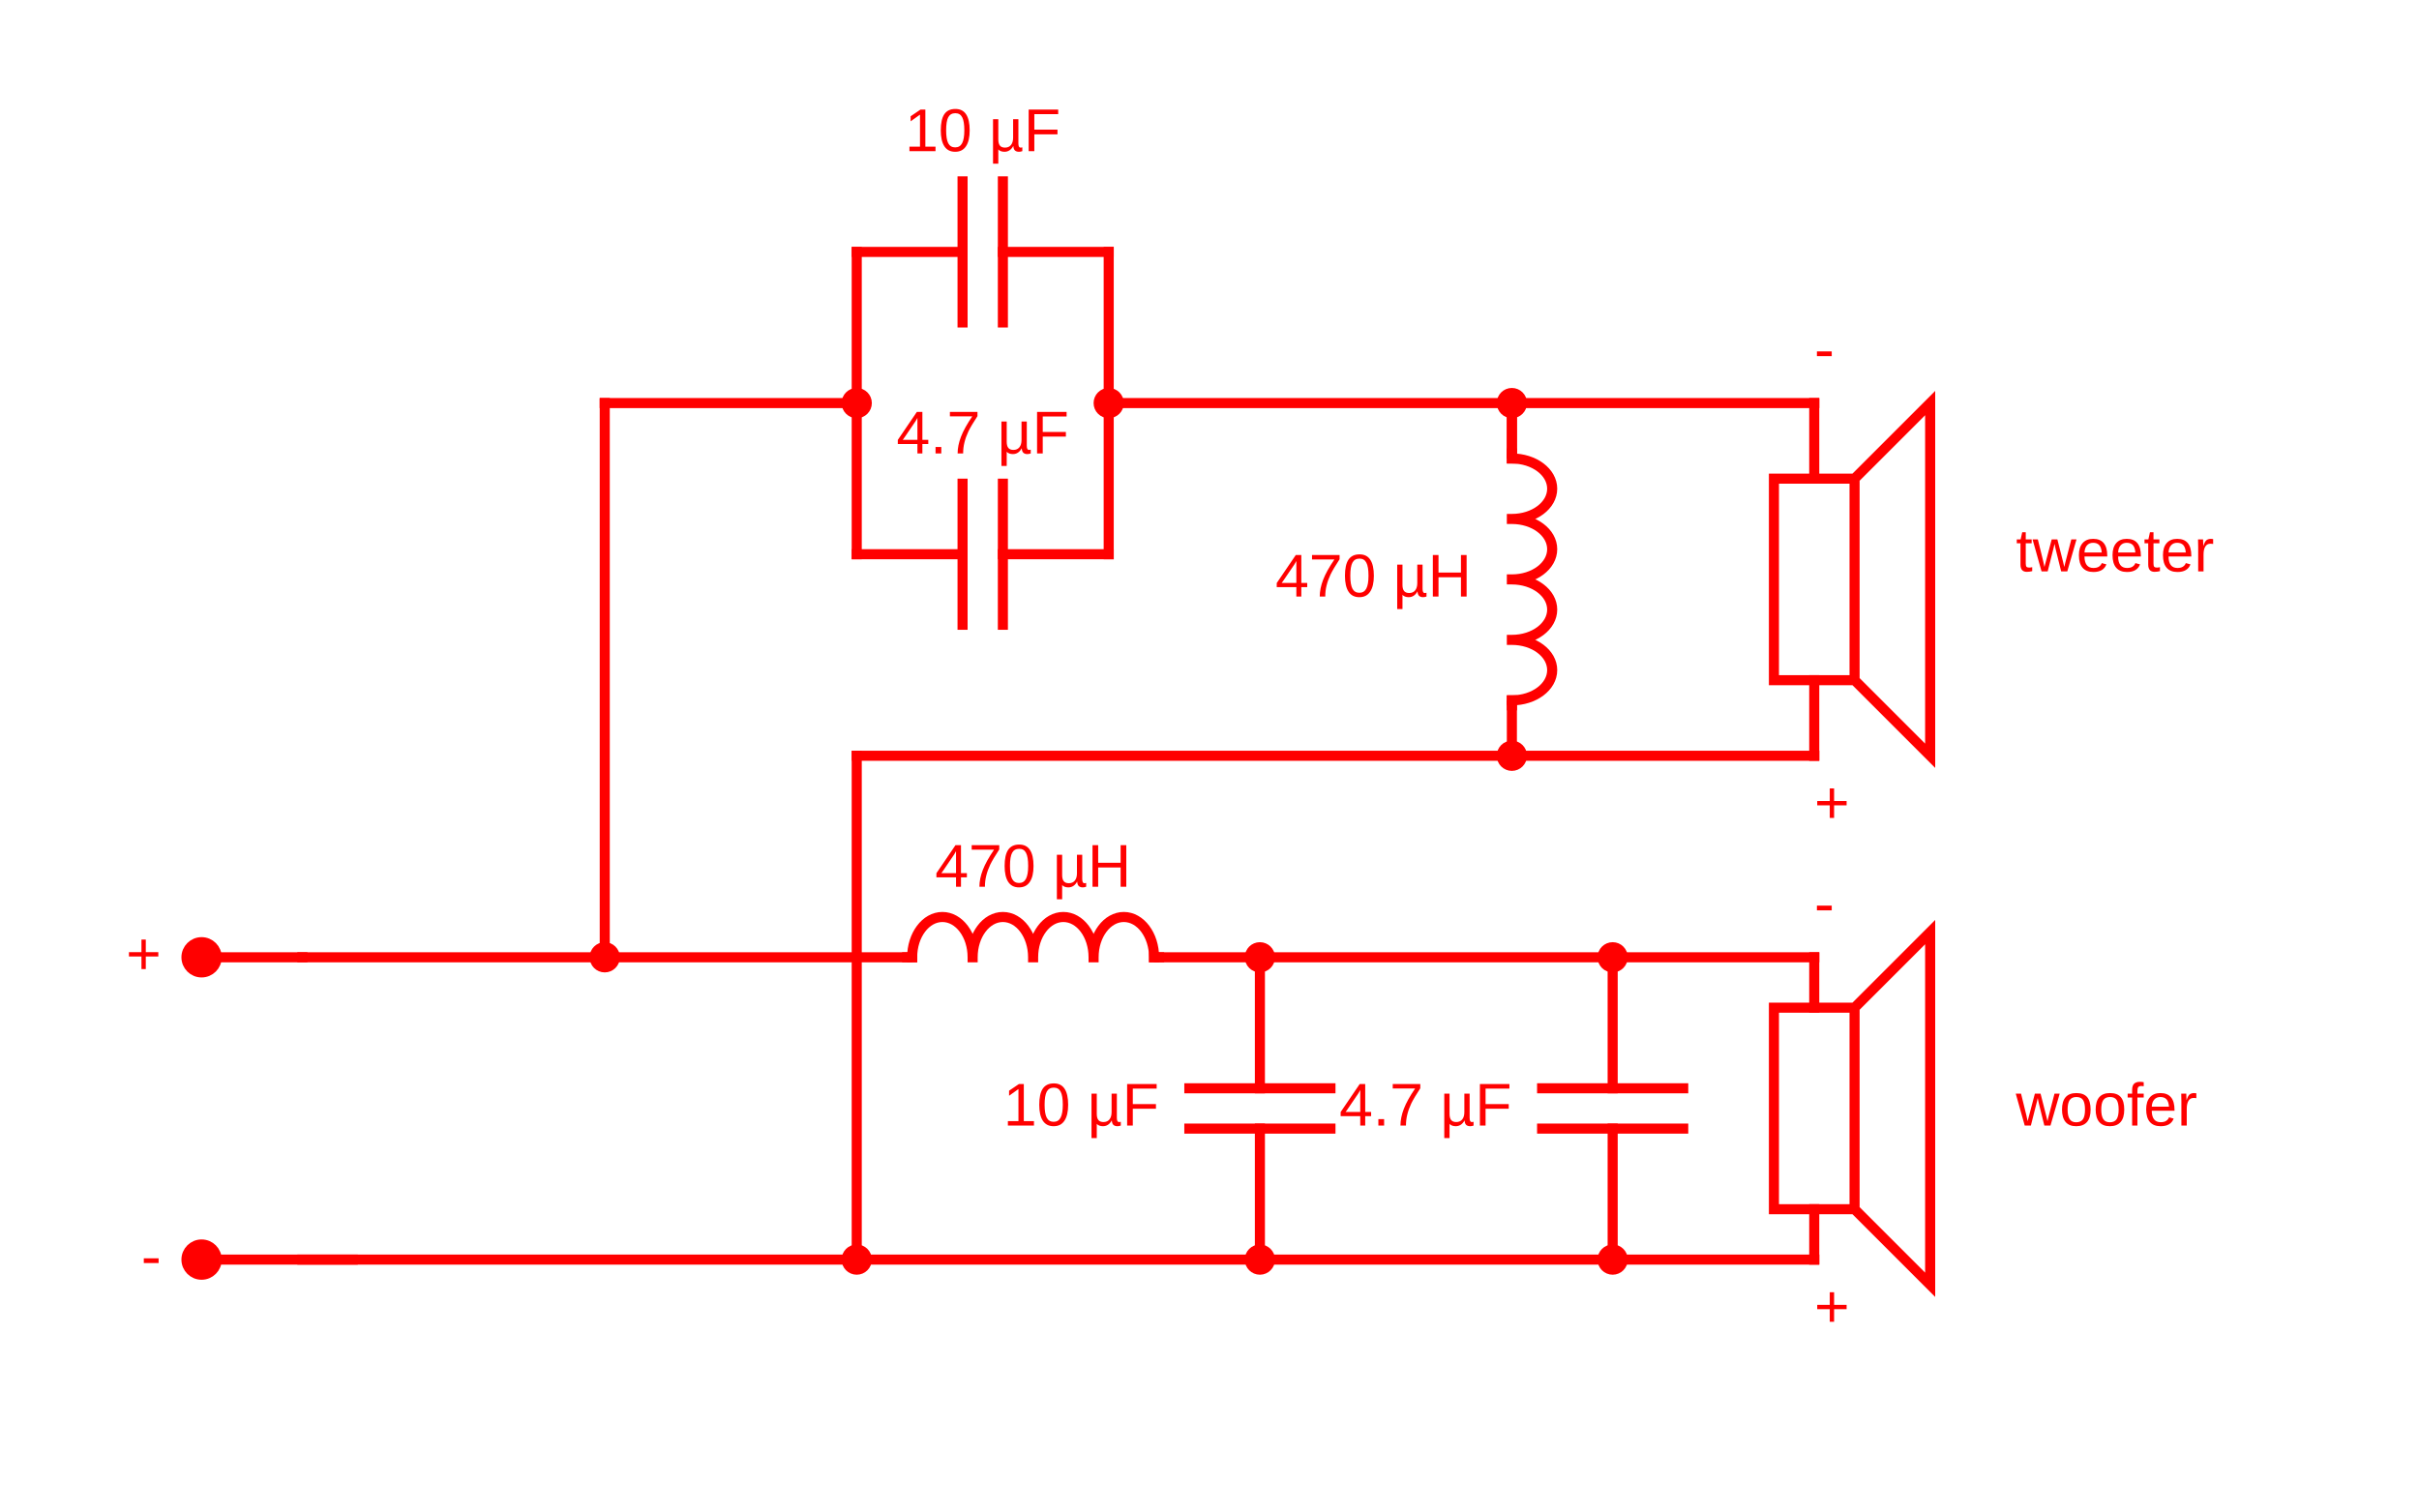
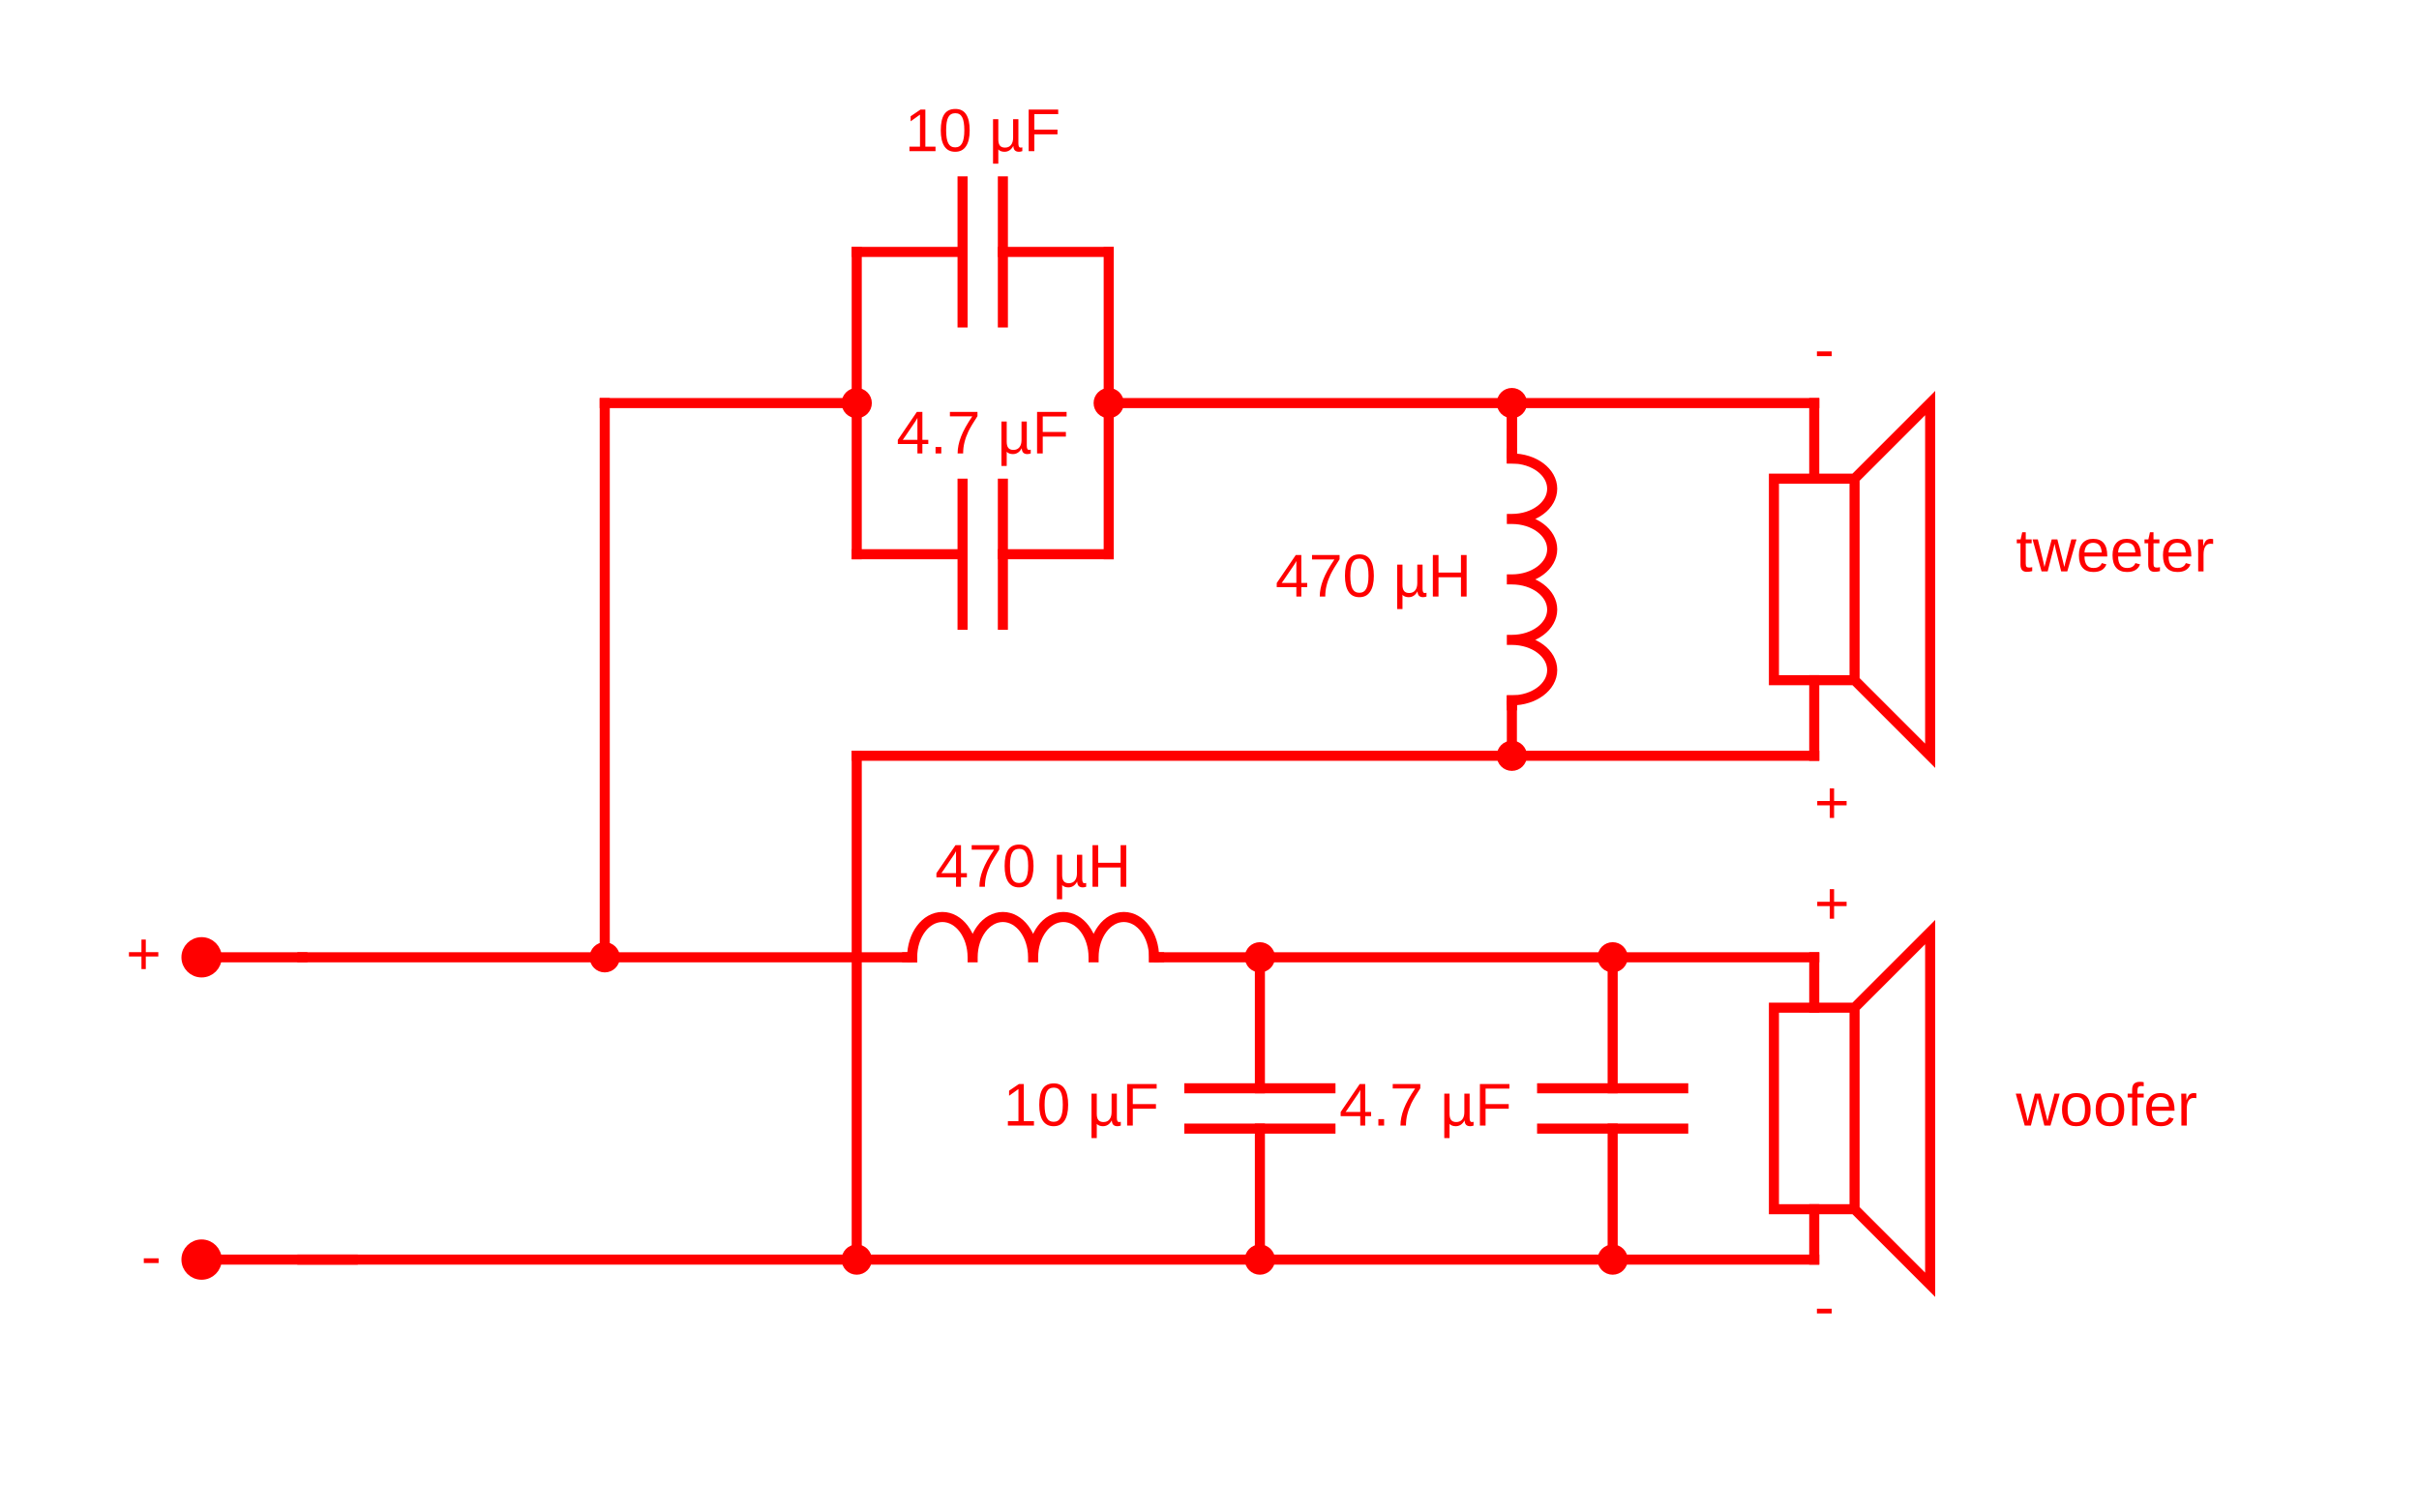
<svg xmlns="http://www.w3.org/2000/svg" version="1.1" width="480" height="300">
  <style>
        .line {stroke:red;stroke-linecap:square;stroke-width:2}
        .dot {fill-opacity:1;fill:red;stroke:red;stroke-width:2}
        .component {fill-opacity:0;stroke:red;stroke-linecap:square;stroke-width:2}
        .label-start {font-family:arial;font-size:12px;fill:red;text-anchor:start}
        .label-middle {font-family:arial;font-size:12px;fill:red;text-anchor:middle}
        .label-end {font-family:arial;font-size:12px;fill:red;text-anchor:end}
    </style>
-   <text x="360" y="260" class="label-start" dominant-baseline="middle" transform="rotate(0, 360, 260)">+</text>
-   <text x="360" y="180" class="label-start" dominant-baseline="middle" transform="rotate(0, 360, 180)">-</text>
+   <text x="360" y="260" class="label-start" dominant-baseline="middle" transform="rotate(0, 360, 260)">-</text>
+   <text x="360" y="180" class="label-start" dominant-baseline="middle" transform="rotate(0, 360, 180)">+</text>
  <text x="360" y="160" class="label-start" dominant-baseline="middle" transform="rotate(0, 360, 160)">+</text>
  <text x="360" y="70" class="label-start" dominant-baseline="middle" transform="rotate(0, 360, 70)">-</text>
  <text x="32" y="250" class="label-end" dominant-baseline="middle" transform="rotate(0, 32, 250)">-</text>
  <line x1="43" y1="250" x2="70" y2="250" class="line" />
  <ellipse cx="40" cy="250" rx="3" ry="3" class="dot" />
  <text x="32" y="190" class="label-end" dominant-baseline="middle" transform="rotate(0, 32, 190)">+</text>
  <line x1="43" y1="190" x2="60" y2="190" class="line" />
  <ellipse cx="40" cy="190" rx="3" ry="3" class="dot" />
  <text x="400" y="220" class="label-start" dominant-baseline="middle" transform="rotate(0, 400, 220)">woofer</text>
  <text x="400" y="110" class="label-start" dominant-baseline="middle" transform="rotate(0, 400, 110)">tweeter</text>
  <line x1="120" y1="80" x2="120" y2="190" class="line" />
  <line x1="170" y1="150" x2="170" y2="250" class="line" />
  <line x1="60" y1="190" x2="180" y2="190" class="line" />
  <line x1="60" y1="250" x2="360" y2="250" class="line" />
  <line x1="230" y1="190" x2="360" y2="190" class="line" />
  <line x1="180" y1="190" x2="181" y2="190" class="line" />
  <line x1="229" y1="190" x2="230" y2="190" class="line" />
  <path d="M 181,190 A 2,1.5 90 1 1 193,190 M 193,190 A 2,1.5 90 1 1 205,190 M 205,190 A 2,1.5 90 1 1 217,190 M 217,190 A 2,1.5 90 1 1 229,190" class="component" />
  <text x="205" y="176" class="label-middle" dominant-baseline="baseline" transform="rotate(0, 205, 176)">470 µH</text>
  <line x1="250" y1="190" x2="250" y2="216" class="line" />
  <line x1="250" y1="224" x2="250" y2="250" class="line" />
  <line x1="236" y1="216" x2="264" y2="216" class="line" />
  <line x1="236" y1="224" x2="264" y2="224" class="line" />
  <text x="230" y="220" class="label-end" dominant-baseline="middle" transform="rotate(0, 230, 220)">10 µF</text>
  <line x1="120" y1="80" x2="170" y2="80" class="line" />
  <line x1="170" y1="50" x2="170" y2="110" class="line" />
  <line x1="300" y1="80" x2="360" y2="80" class="line" />
  <line x1="300" y1="80" x2="300" y2="90" class="line" />
  <line x1="170" y1="150" x2="360" y2="150" class="line" />
  <line x1="300" y1="140" x2="300" y2="150" class="line" />
  <line x1="300" y1="80" x2="300" y2="90" class="line" />
  <line x1="220" y1="80" x2="300" y2="80" class="line" />
  <line x1="220" y1="50" x2="220" y2="110" class="line" />
  <line x1="300" y1="90" x2="300" y2="91" class="line" />
  <line x1="300" y1="139" x2="300" y2="140" class="line" />
  <path d="M 300,91 A 1.5,2 90 1 1 300,103 M 300,103 A 1.5,2 90 1 1 300,115 M 300,115 A 1.5,2 90 1 1 300,127 M 300,127 A 1.5,2 90 1 1 300,139" class="component" />
  <text x="292" y="115" class="label-end" dominant-baseline="middle" transform="rotate(0, 292, 115)">470 µH</text>
  <line x1="170" y1="110" x2="191" y2="110" class="line" />
  <line x1="199" y1="110" x2="220" y2="110" class="line" />
  <line x1="191" y1="96" x2="191" y2="124" class="line" />
  <line x1="199" y1="96" x2="199" y2="124" class="line" />
  <text x="195" y="90" class="label-middle" dominant-baseline="baseline" transform="rotate(0, 195, 90)">4.7 µF</text>
  <line x1="320" y1="190" x2="320" y2="216" class="line" />
  <line x1="320" y1="224" x2="320" y2="250" class="line" />
  <line x1="306" y1="216" x2="334" y2="216" class="line" />
  <line x1="306" y1="224" x2="334" y2="224" class="line" />
  <text x="300" y="220" class="label-end" dominant-baseline="middle" transform="rotate(0, 300, 220)">4.7 µF</text>
  <line x1="170" y1="50" x2="191" y2="50" class="line" />
  <line x1="199" y1="50" x2="220" y2="50" class="line" />
  <line x1="191" y1="36" x2="191" y2="64" class="line" />
  <line x1="199" y1="36" x2="199" y2="64" class="line" />
  <text x="195" y="30" class="label-middle" dominant-baseline="baseline" transform="rotate(0, 195, 30)">10 µF</text>
  <line x1="360" y1="190" x2="360" y2="200" class="line" />
  <line x1="360" y1="240" x2="360" y2="250" class="line" />
  <path d="M 360,200 L 368,200 L 383,185 L 383,255 L 368,240 L 368,200 L 352,200 L 352,240 L 368,240" class="component" />
  <line x1="360" y1="80" x2="360" y2="95" class="line" />
  <line x1="360" y1="135" x2="360" y2="150" class="line" />
  <path d="M 360,95 L 368,95 L 383,80 L 383,150 L 368,135 L 368,95 L 352,95 L 352,135 L 368,135" class="component" />
  <ellipse cx="120" cy="190" rx="2" ry="2" class="dot" />
  <ellipse cx="170" cy="250" rx="2" ry="2" class="dot" />
  <ellipse cx="250" cy="250" rx="2" ry="2" class="dot" />
  <ellipse cx="320" cy="250" rx="2" ry="2" class="dot" />
  <ellipse cx="250" cy="190" rx="2" ry="2" class="dot" />
  <ellipse cx="320" cy="190" rx="2" ry="2" class="dot" />
  <ellipse cx="170" cy="80" rx="2" ry="2" class="dot" />
  <ellipse cx="300" cy="80" rx="2" ry="2" class="dot" />
  <ellipse cx="300" cy="150" rx="2" ry="2" class="dot" />
  <ellipse cx="220" cy="80" rx="2" ry="2" class="dot" />
</svg>
